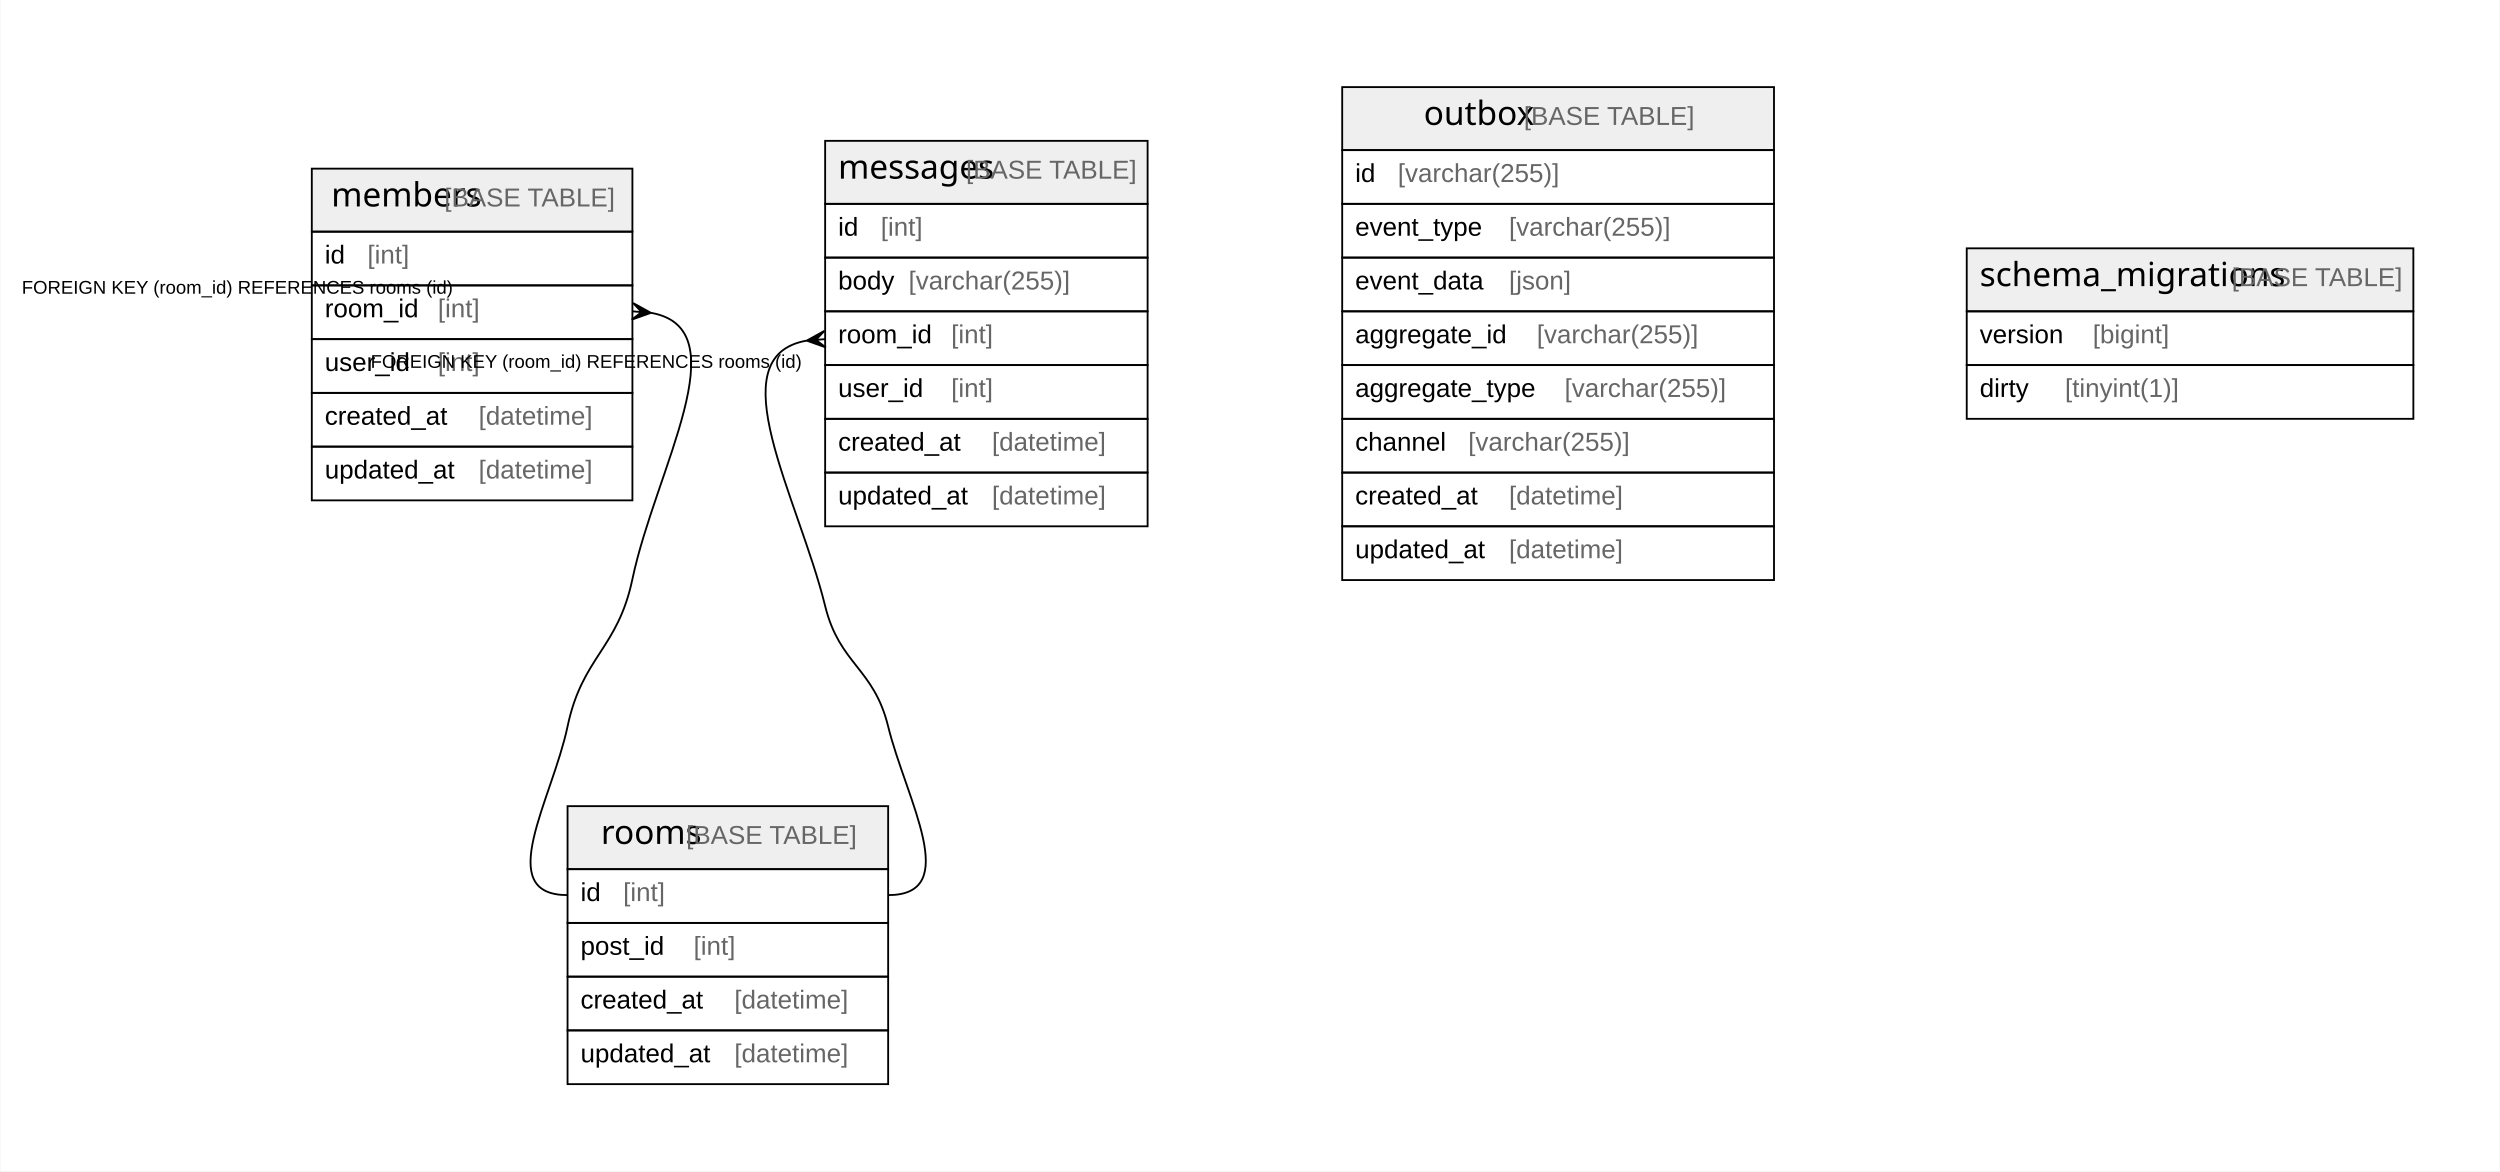
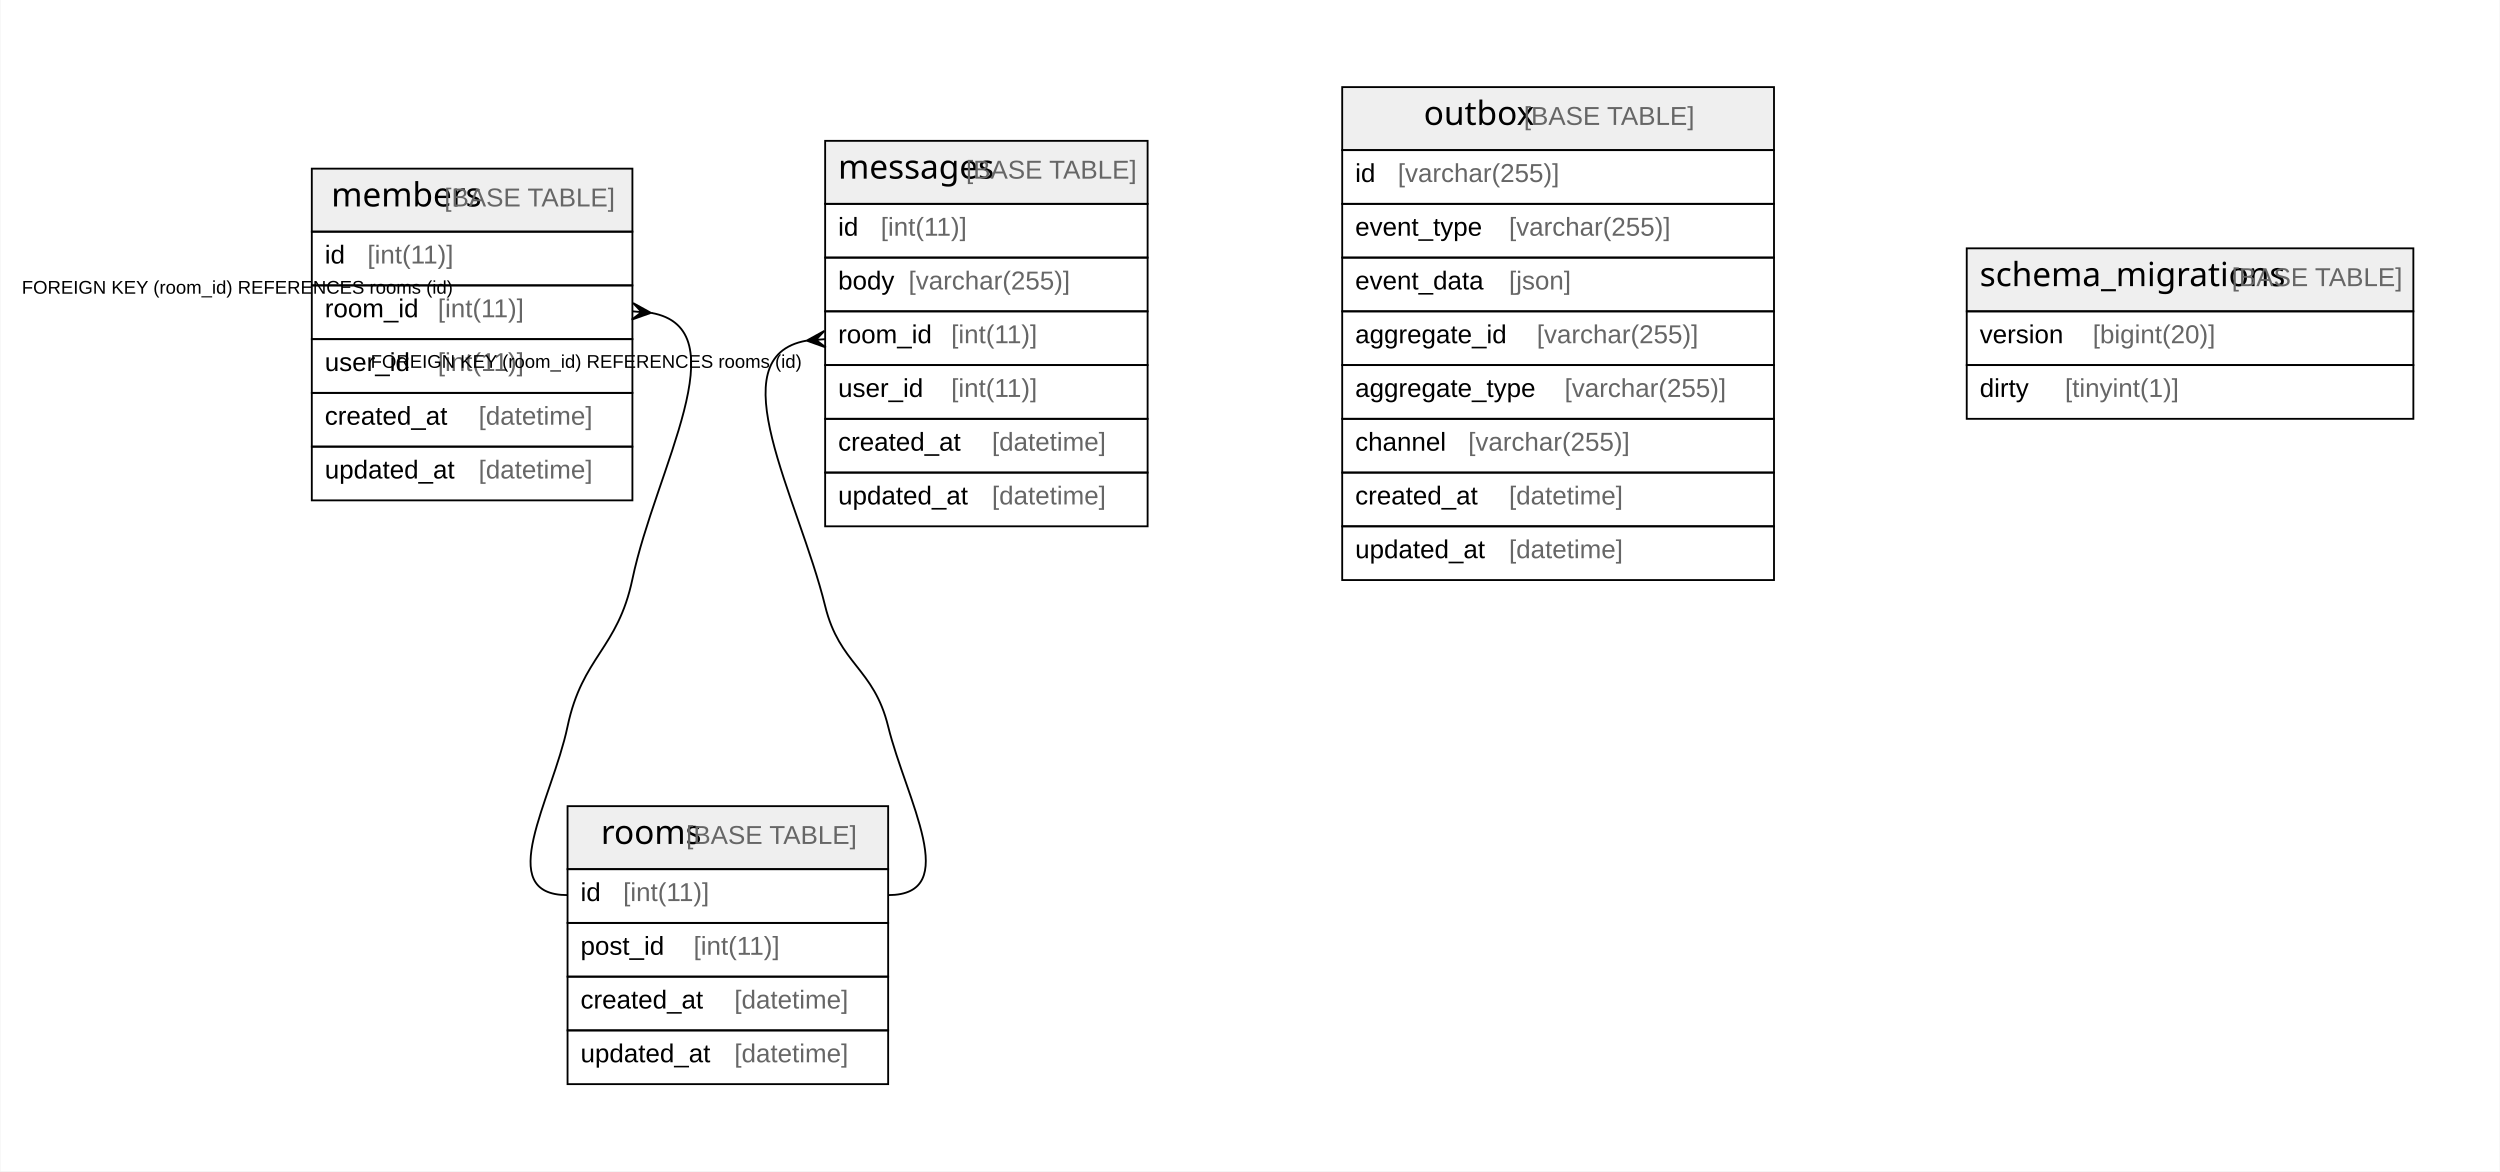
<svg xmlns="http://www.w3.org/2000/svg" width="1349pt" height="632pt" viewBox="0.00 0.00 1348.50 632.00">
  <g id="graph0" class="graph" transform="scale(1 1) rotate(0) translate(4 628)">
    <polygon fill="#ffffff" stroke="transparent" points="-4,4 -4,-628 1344.5,-628 1344.5,4 -4,4" />
    <g id="node1" class="node">
      <polygon fill="#efefef" stroke="transparent" points="164,-503 164,-537 337,-537 337,-503 164,-503" />
      <polygon fill="none" stroke="#000000" points="164,-503 164,-537 337,-537 337,-503 164,-503" />
      <text text-anchor="start" x="174.5" y="-516.6" font-family="Arial Bold" font-size="18.00" fill="#000000">members</text>
      <text text-anchor="start" x="227.5" y="-516.6" font-family="Arial" font-size="14.00" fill="#000000"> </text>
      <text text-anchor="start" x="235.5" y="-516.6" font-family="Arial" font-size="14.00" fill="#666666">[BASE TABLE]</text>
      <polygon fill="none" stroke="#000000" points="164,-474 164,-503 337,-503 337,-474 164,-474" />
      <text text-anchor="start" x="171" y="-485.8" font-family="Arial" font-size="14.00" fill="#000000">id </text>
-       <text text-anchor="start" x="194" y="-485.8" font-family="Arial" font-size="14.00" fill="#666666">[int]</text>
+       <text text-anchor="start" x="194" y="-485.8" font-family="Arial" font-size="14.00" fill="#666666">[int(11)]</text>
      <polygon fill="none" stroke="#000000" points="164,-445 164,-474 337,-474 337,-445 164,-445" />
      <text text-anchor="start" x="171" y="-456.8" font-family="Arial" font-size="14.00" fill="#000000">room_id </text>
-       <text text-anchor="start" x="232" y="-456.8" font-family="Arial" font-size="14.00" fill="#666666">[int]</text>
+       <text text-anchor="start" x="232" y="-456.8" font-family="Arial" font-size="14.00" fill="#666666">[int(11)]</text>
      <polygon fill="none" stroke="#000000" points="164,-416 164,-445 337,-445 337,-416 164,-416" />
      <text text-anchor="start" x="171" y="-427.8" font-family="Arial" font-size="14.00" fill="#000000">user_id </text>
-       <text text-anchor="start" x="232" y="-427.8" font-family="Arial" font-size="14.00" fill="#666666">[int]</text>
+       <text text-anchor="start" x="232" y="-427.8" font-family="Arial" font-size="14.00" fill="#666666">[int(11)]</text>
      <polygon fill="none" stroke="#000000" points="164,-387 164,-416 337,-416 337,-387 164,-387" />
      <text text-anchor="start" x="171" y="-398.8" font-family="Arial" font-size="14.00" fill="#000000">created_at </text>
      <text text-anchor="start" x="254" y="-398.8" font-family="Arial" font-size="14.00" fill="#666666">[datetime]</text>
      <polygon fill="none" stroke="#000000" points="164,-358 164,-387 337,-387 337,-358 164,-358" />
      <text text-anchor="start" x="171" y="-369.8" font-family="Arial" font-size="14.00" fill="#000000">updated_at </text>
      <text text-anchor="start" x="254" y="-369.8" font-family="Arial" font-size="14.00" fill="#666666">[datetime]</text>
    </g>
    <g id="node4" class="node">
      <polygon fill="#efefef" stroke="transparent" points="302,-159 302,-193 475,-193 475,-159 302,-159" />
      <polygon fill="none" stroke="#000000" points="302,-159 302,-193 475,-193 475,-159 302,-159" />
      <text text-anchor="start" x="320" y="-172.6" font-family="Arial Bold" font-size="18.00" fill="#000000">rooms</text>
      <text text-anchor="start" x="358" y="-172.6" font-family="Arial" font-size="14.00" fill="#000000"> </text>
      <text text-anchor="start" x="366" y="-172.6" font-family="Arial" font-size="14.00" fill="#666666">[BASE TABLE]</text>
      <polygon fill="none" stroke="#000000" points="302,-130 302,-159 475,-159 475,-130 302,-130" />
      <text text-anchor="start" x="309" y="-141.8" font-family="Arial" font-size="14.00" fill="#000000">id </text>
-       <text text-anchor="start" x="332" y="-141.8" font-family="Arial" font-size="14.00" fill="#666666">[int]</text>
+       <text text-anchor="start" x="332" y="-141.8" font-family="Arial" font-size="14.00" fill="#666666">[int(11)]</text>
      <polygon fill="none" stroke="#000000" points="302,-101 302,-130 475,-130 475,-101 302,-101" />
      <text text-anchor="start" x="309" y="-112.8" font-family="Arial" font-size="14.00" fill="#000000">post_id </text>
-       <text text-anchor="start" x="370" y="-112.8" font-family="Arial" font-size="14.00" fill="#666666">[int]</text>
+       <text text-anchor="start" x="370" y="-112.8" font-family="Arial" font-size="14.00" fill="#666666">[int(11)]</text>
      <polygon fill="none" stroke="#000000" points="302,-72 302,-101 475,-101 475,-72 302,-72" />
      <text text-anchor="start" x="309" y="-83.8" font-family="Arial" font-size="14.00" fill="#000000">created_at </text>
      <text text-anchor="start" x="392" y="-83.8" font-family="Arial" font-size="14.00" fill="#666666">[datetime]</text>
      <polygon fill="none" stroke="#000000" points="302,-43 302,-72 475,-72 475,-43 302,-43" />
      <text text-anchor="start" x="309" y="-54.8" font-family="Arial" font-size="14.00" fill="#000000">updated_at </text>
      <text text-anchor="start" x="392" y="-54.8" font-family="Arial" font-size="14.00" fill="#666666">[datetime]</text>
    </g>
    <g id="edge1" class="edge">
      <path fill="none" stroke="#000000" d="M347.133,-459.179C395.375,-450.496 349.447,-374.664 337,-315.5 329.052,-277.721 309.948,-273.779 302,-236 293.673,-196.422 261.556,-145 302,-145" />
      <polygon fill="#000000" stroke="#000000" points="346.967,-459.192 336.637,-455.515 341.984,-459.596 337,-460 337,-460 337,-460 341.984,-459.596 337.363,-464.485 346.967,-459.192 346.967,-459.192" />
      <text text-anchor="start" x="7.5" y="-469.5" font-family="Arial" font-size="10.00" fill="#000000">FOREIGN KEY (room_id) REFERENCES rooms (id)</text>
    </g>
    <g id="node2" class="node">
      <polygon fill="#efefef" stroke="transparent" points="441,-518 441,-552 615,-552 615,-518 441,-518" />
      <polygon fill="none" stroke="#000000" points="441,-518 441,-552 615,-552 615,-518 441,-518" />
      <text text-anchor="start" x="448" y="-531.6" font-family="Arial Bold" font-size="18.00" fill="#000000">messages</text>
      <text text-anchor="start" x="509" y="-531.6" font-family="Arial" font-size="14.00" fill="#000000"> </text>
      <text text-anchor="start" x="517" y="-531.6" font-family="Arial" font-size="14.00" fill="#666666">[BASE TABLE]</text>
      <polygon fill="none" stroke="#000000" points="441,-489 441,-518 615,-518 615,-489 441,-489" />
      <text text-anchor="start" x="448" y="-500.8" font-family="Arial" font-size="14.00" fill="#000000">id </text>
-       <text text-anchor="start" x="471" y="-500.8" font-family="Arial" font-size="14.00" fill="#666666">[int]</text>
+       <text text-anchor="start" x="471" y="-500.8" font-family="Arial" font-size="14.00" fill="#666666">[int(11)]</text>
      <polygon fill="none" stroke="#000000" points="441,-460 441,-489 615,-489 615,-460 441,-460" />
      <text text-anchor="start" x="448" y="-471.8" font-family="Arial" font-size="14.00" fill="#000000">body </text>
      <text text-anchor="start" x="486" y="-471.8" font-family="Arial" font-size="14.00" fill="#666666">[varchar(255)]</text>
      <polygon fill="none" stroke="#000000" points="441,-431 441,-460 615,-460 615,-431 441,-431" />
      <text text-anchor="start" x="448" y="-442.8" font-family="Arial" font-size="14.00" fill="#000000">room_id </text>
-       <text text-anchor="start" x="509" y="-442.8" font-family="Arial" font-size="14.00" fill="#666666">[int]</text>
+       <text text-anchor="start" x="509" y="-442.8" font-family="Arial" font-size="14.00" fill="#666666">[int(11)]</text>
      <polygon fill="none" stroke="#000000" points="441,-402 441,-431 615,-431 615,-402 441,-402" />
      <text text-anchor="start" x="448" y="-413.8" font-family="Arial" font-size="14.00" fill="#000000">user_id </text>
-       <text text-anchor="start" x="509" y="-413.8" font-family="Arial" font-size="14.00" fill="#666666">[int]</text>
+       <text text-anchor="start" x="509" y="-413.8" font-family="Arial" font-size="14.00" fill="#666666">[int(11)]</text>
      <polygon fill="none" stroke="#000000" points="441,-373 441,-402 615,-402 615,-373 441,-373" />
      <text text-anchor="start" x="448" y="-384.8" font-family="Arial" font-size="14.00" fill="#000000">created_at </text>
      <text text-anchor="start" x="531" y="-384.8" font-family="Arial" font-size="14.00" fill="#666666">[datetime]</text>
      <polygon fill="none" stroke="#000000" points="441,-344 441,-373 615,-373 615,-344 441,-344" />
      <text text-anchor="start" x="448" y="-355.8" font-family="Arial" font-size="14.00" fill="#000000">updated_at </text>
      <text text-anchor="start" x="531" y="-355.8" font-family="Arial" font-size="14.00" fill="#666666">[datetime]</text>
    </g>
    <g id="edge2" class="edge">
      <path fill="none" stroke="#000000" d="M430.882,-444.177C382.595,-435.476 426.622,-359.509 441,-301 448.78,-269.34 467.22,-267.66 475,-236 484.652,-196.724 515.444,-145 475,-145" />
      <polygon fill="#000000" stroke="#000000" points="431.033,-444.19 440.635,-449.485 436.016,-444.595 441,-445 441,-445 441,-445 436.016,-444.595 441.365,-440.515 431.033,-444.19 431.033,-444.19" />
      <text text-anchor="start" x="195.75" y="-429.5" font-family="Arial" font-size="10.00" fill="#000000">FOREIGN KEY (room_id) REFERENCES rooms (id)</text>
    </g>
    <g id="node3" class="node">
      <polygon fill="#efefef" stroke="transparent" points="720,-547 720,-581 953,-581 953,-547 720,-547" />
      <polygon fill="none" stroke="#000000" points="720,-547 720,-581 953,-581 953,-547 720,-547" />
      <text text-anchor="start" x="764" y="-560.6" font-family="Arial Bold" font-size="18.00" fill="#000000">outbox</text>
      <text text-anchor="start" x="810" y="-560.6" font-family="Arial" font-size="14.00" fill="#000000"> </text>
      <text text-anchor="start" x="818" y="-560.6" font-family="Arial" font-size="14.00" fill="#666666">[BASE TABLE]</text>
      <polygon fill="none" stroke="#000000" points="720,-518 720,-547 953,-547 953,-518 720,-518" />
      <text text-anchor="start" x="727" y="-529.8" font-family="Arial" font-size="14.00" fill="#000000">id </text>
      <text text-anchor="start" x="750" y="-529.8" font-family="Arial" font-size="14.00" fill="#666666">[varchar(255)]</text>
      <polygon fill="none" stroke="#000000" points="720,-489 720,-518 953,-518 953,-489 720,-489" />
      <text text-anchor="start" x="727" y="-500.8" font-family="Arial" font-size="14.00" fill="#000000">event_type </text>
      <text text-anchor="start" x="810" y="-500.8" font-family="Arial" font-size="14.00" fill="#666666">[varchar(255)]</text>
      <polygon fill="none" stroke="#000000" points="720,-460 720,-489 953,-489 953,-460 720,-460" />
      <text text-anchor="start" x="727" y="-471.8" font-family="Arial" font-size="14.00" fill="#000000">event_data </text>
      <text text-anchor="start" x="810" y="-471.8" font-family="Arial" font-size="14.00" fill="#666666">[json]</text>
      <polygon fill="none" stroke="#000000" points="720,-431 720,-460 953,-460 953,-431 720,-431" />
      <text text-anchor="start" x="727" y="-442.8" font-family="Arial" font-size="14.00" fill="#000000">aggregate_id </text>
      <text text-anchor="start" x="825" y="-442.8" font-family="Arial" font-size="14.00" fill="#666666">[varchar(255)]</text>
      <polygon fill="none" stroke="#000000" points="720,-402 720,-431 953,-431 953,-402 720,-402" />
      <text text-anchor="start" x="727" y="-413.8" font-family="Arial" font-size="14.00" fill="#000000">aggregate_type </text>
      <text text-anchor="start" x="840" y="-413.8" font-family="Arial" font-size="14.00" fill="#666666">[varchar(255)]</text>
      <polygon fill="none" stroke="#000000" points="720,-373 720,-402 953,-402 953,-373 720,-373" />
      <text text-anchor="start" x="727" y="-384.8" font-family="Arial" font-size="14.00" fill="#000000">channel </text>
      <text text-anchor="start" x="788" y="-384.8" font-family="Arial" font-size="14.00" fill="#666666">[varchar(255)]</text>
      <polygon fill="none" stroke="#000000" points="720,-344 720,-373 953,-373 953,-344 720,-344" />
      <text text-anchor="start" x="727" y="-355.8" font-family="Arial" font-size="14.00" fill="#000000">created_at </text>
      <text text-anchor="start" x="810" y="-355.8" font-family="Arial" font-size="14.00" fill="#666666">[datetime]</text>
      <polygon fill="none" stroke="#000000" points="720,-315 720,-344 953,-344 953,-315 720,-315" />
      <text text-anchor="start" x="727" y="-326.8" font-family="Arial" font-size="14.00" fill="#000000">updated_at </text>
      <text text-anchor="start" x="810" y="-326.8" font-family="Arial" font-size="14.00" fill="#666666">[datetime]</text>
    </g>
    <g id="node5" class="node">
      <polygon fill="#efefef" stroke="transparent" points="1057,-460 1057,-494 1298,-494 1298,-460 1057,-460" />
      <polygon fill="none" stroke="#000000" points="1057,-460 1057,-494 1298,-494 1298,-460 1057,-460" />
      <text text-anchor="start" x="1064" y="-473.6" font-family="Arial Bold" font-size="18.00" fill="#000000">schema_migrations</text>
      <text text-anchor="start" x="1192" y="-473.6" font-family="Arial" font-size="14.00" fill="#000000"> </text>
      <text text-anchor="start" x="1200" y="-473.6" font-family="Arial" font-size="14.00" fill="#666666">[BASE TABLE]</text>
      <polygon fill="none" stroke="#000000" points="1057,-431 1057,-460 1298,-460 1298,-431 1057,-431" />
      <text text-anchor="start" x="1064" y="-442.8" font-family="Arial" font-size="14.00" fill="#000000">version </text>
-       <text text-anchor="start" x="1125" y="-442.8" font-family="Arial" font-size="14.00" fill="#666666">[bigint]</text>
+       <text text-anchor="start" x="1125" y="-442.8" font-family="Arial" font-size="14.00" fill="#666666">[bigint(20)]</text>
      <polygon fill="none" stroke="#000000" points="1057,-402 1057,-431 1298,-431 1298,-402 1057,-402" />
      <text text-anchor="start" x="1064" y="-413.8" font-family="Arial" font-size="14.00" fill="#000000">dirty </text>
      <text text-anchor="start" x="1110" y="-413.8" font-family="Arial" font-size="14.00" fill="#666666">[tinyint(1)]</text>
    </g>
  </g>
</svg>
